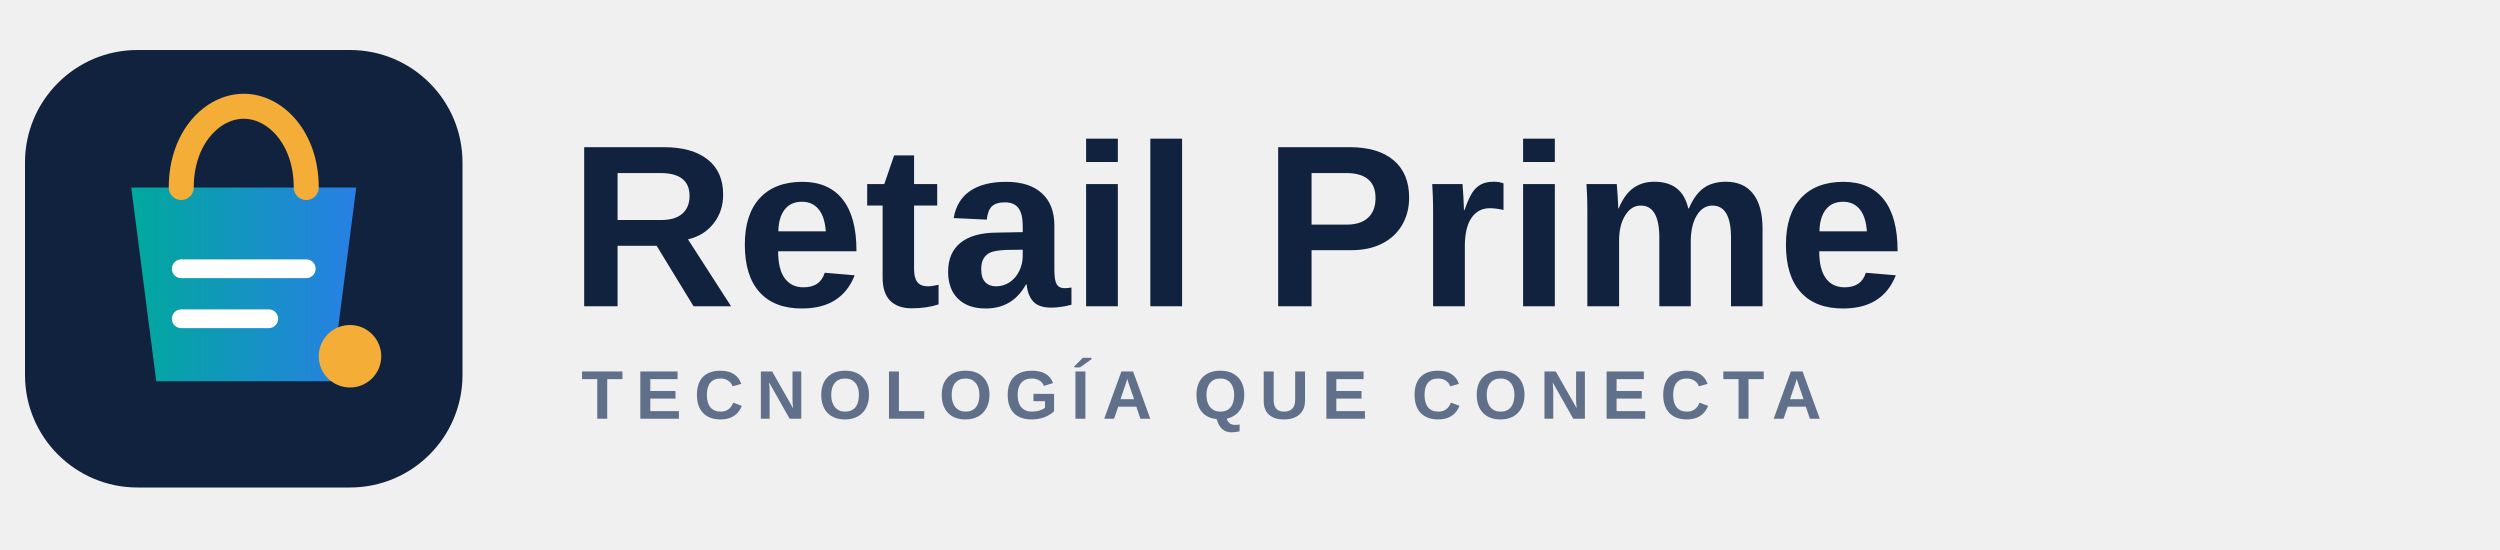
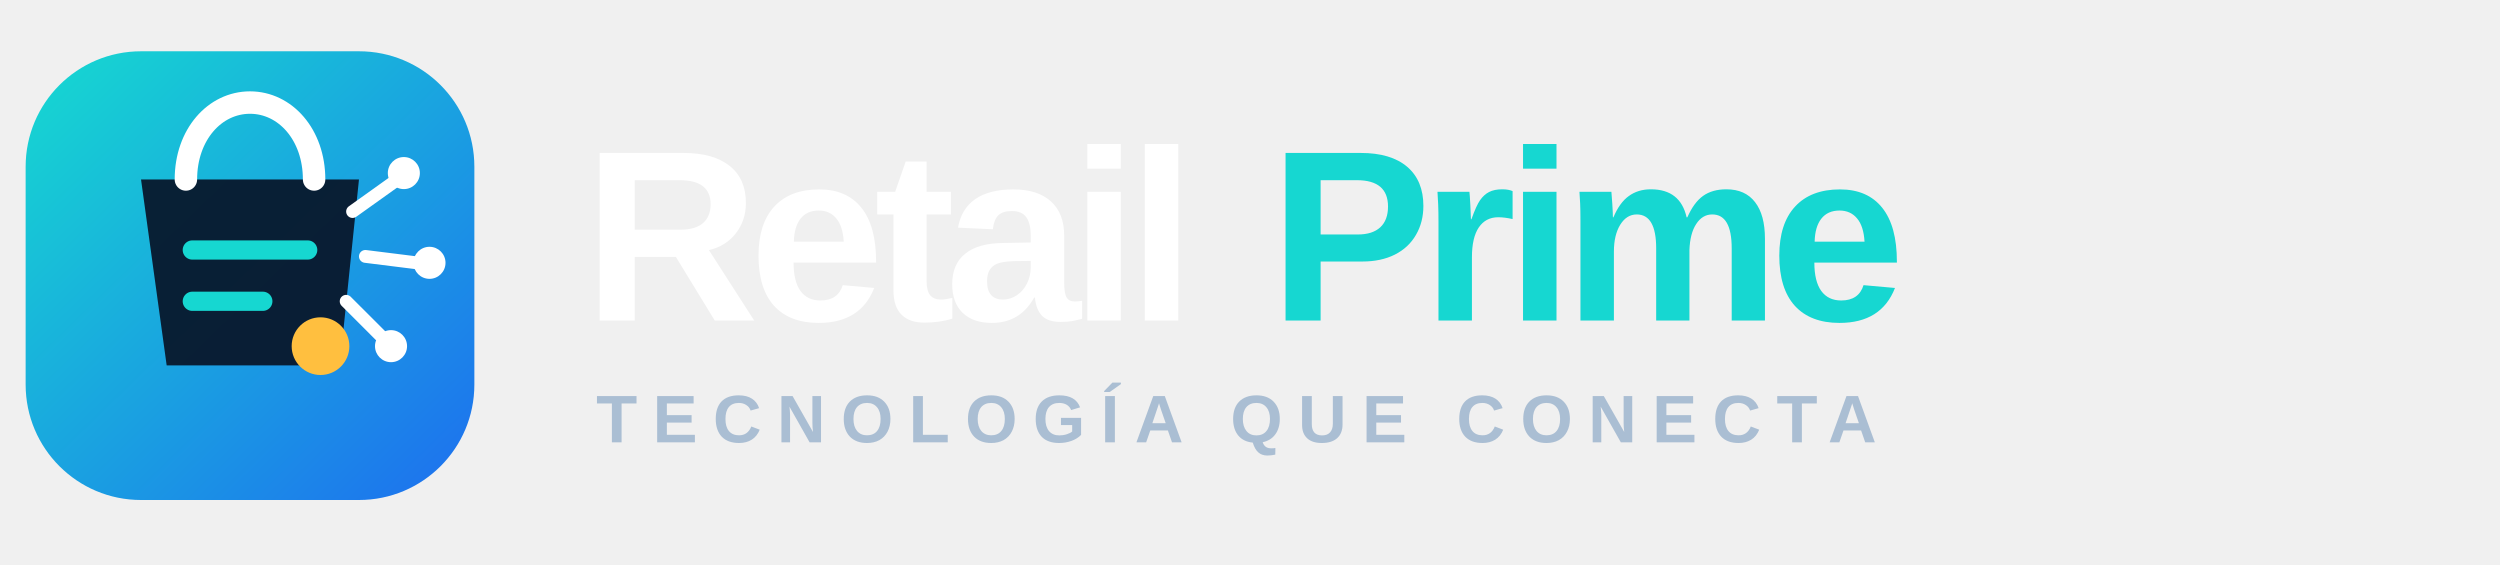
- <svg xmlns="http://www.w3.org/2000/svg" viewBox="0 0 400 88" role="img" aria-label="Retail Prime">
+ <svg xmlns="http://www.w3.org/2000/svg" viewBox="0 0 390 88" role="img" aria-labelledby="title desc">
  <defs>
-     <linearGradient id="g" x1="0" x2="1">
-       <stop stop-color="#00a99c" />
-       <stop offset="1" stop-color="#287fe5" />
+     <linearGradient id="a" x1="8" y1="8" x2="72" y2="74" gradientUnits="userSpaceOnUse">
+       <stop stop-color="#16d7d1" />
+       <stop offset="1" stop-color="#1d73ee" />
    </linearGradient>
  </defs>
-   <rect x="4" y="8" width="70" height="70" rx="18" fill="#10223d" />
-   <path d="M21 30h36l-4 31H25z" fill="url(#g)" />
-   <path d="M29 30c0-8 5-13 10-13s10 5 10 13" fill="none" stroke="#f4ad37" stroke-width="4" stroke-linecap="round" />
-   <path d="M29 43h20M29 51h14" stroke="#fff" stroke-width="3" stroke-linecap="round" />
-   <circle cx="56" cy="57" r="5" fill="#f4ad37" />
-   <text x="91" y="49" fill="#10223d" font-family="Arial, sans-serif" font-weight="800" font-size="37">Retail Prime</text>
-   <text x="93" y="67" fill="#60708a" font-family="Arial, sans-serif" font-weight="700" font-size="11" letter-spacing="2">TECNOLOGÍA QUE CONECTA</text>
+   <rect x="4" y="8" width="70" height="70" rx="18" fill="url(#a)" />
+   <path d="M22 28h34l-3 29H26z" fill="#07162b" opacity=".94" />
+   <path d="M29 28c0-7 4.5-12 10-12s10 5 10 12" fill="none" stroke="#fff" stroke-width="3.5" stroke-linecap="round" />
+   <path d="M30 39h18M30 47h11" stroke="#16d7d1" stroke-width="3" stroke-linecap="round" />
+   <circle cx="50" cy="54" r="4.5" fill="#ffbf3f" />
+   <path d="M55 33l7-5m-5 12l8 1m-11 6l6 6" fill="none" stroke="#fff" stroke-width="2" stroke-linecap="round" />
+   <circle cx="63" cy="27" r="2.5" fill="#fff" />
+   <circle cx="67" cy="41" r="2.5" fill="#fff" />
+   <circle cx="61" cy="54" r="2.5" fill="#fff" />
+   <text x="91" y="50" fill="#fff" font-family="Segoe UI,Arial,sans-serif" font-size="38" font-weight="800" letter-spacing="-1.6">Retail</text>
+   <text x="198" y="50" fill="#16d7d1" font-family="Segoe UI,Arial,sans-serif" font-size="38" font-weight="800" letter-spacing="-1.6">Prime</text>
+   <text x="93" y="69" fill="#aabed3" font-family="Segoe UI,Arial,sans-serif" font-size="10.5" font-weight="700" letter-spacing="2.4">TECNOLOGÍA QUE CONECTA</text>
</svg>
